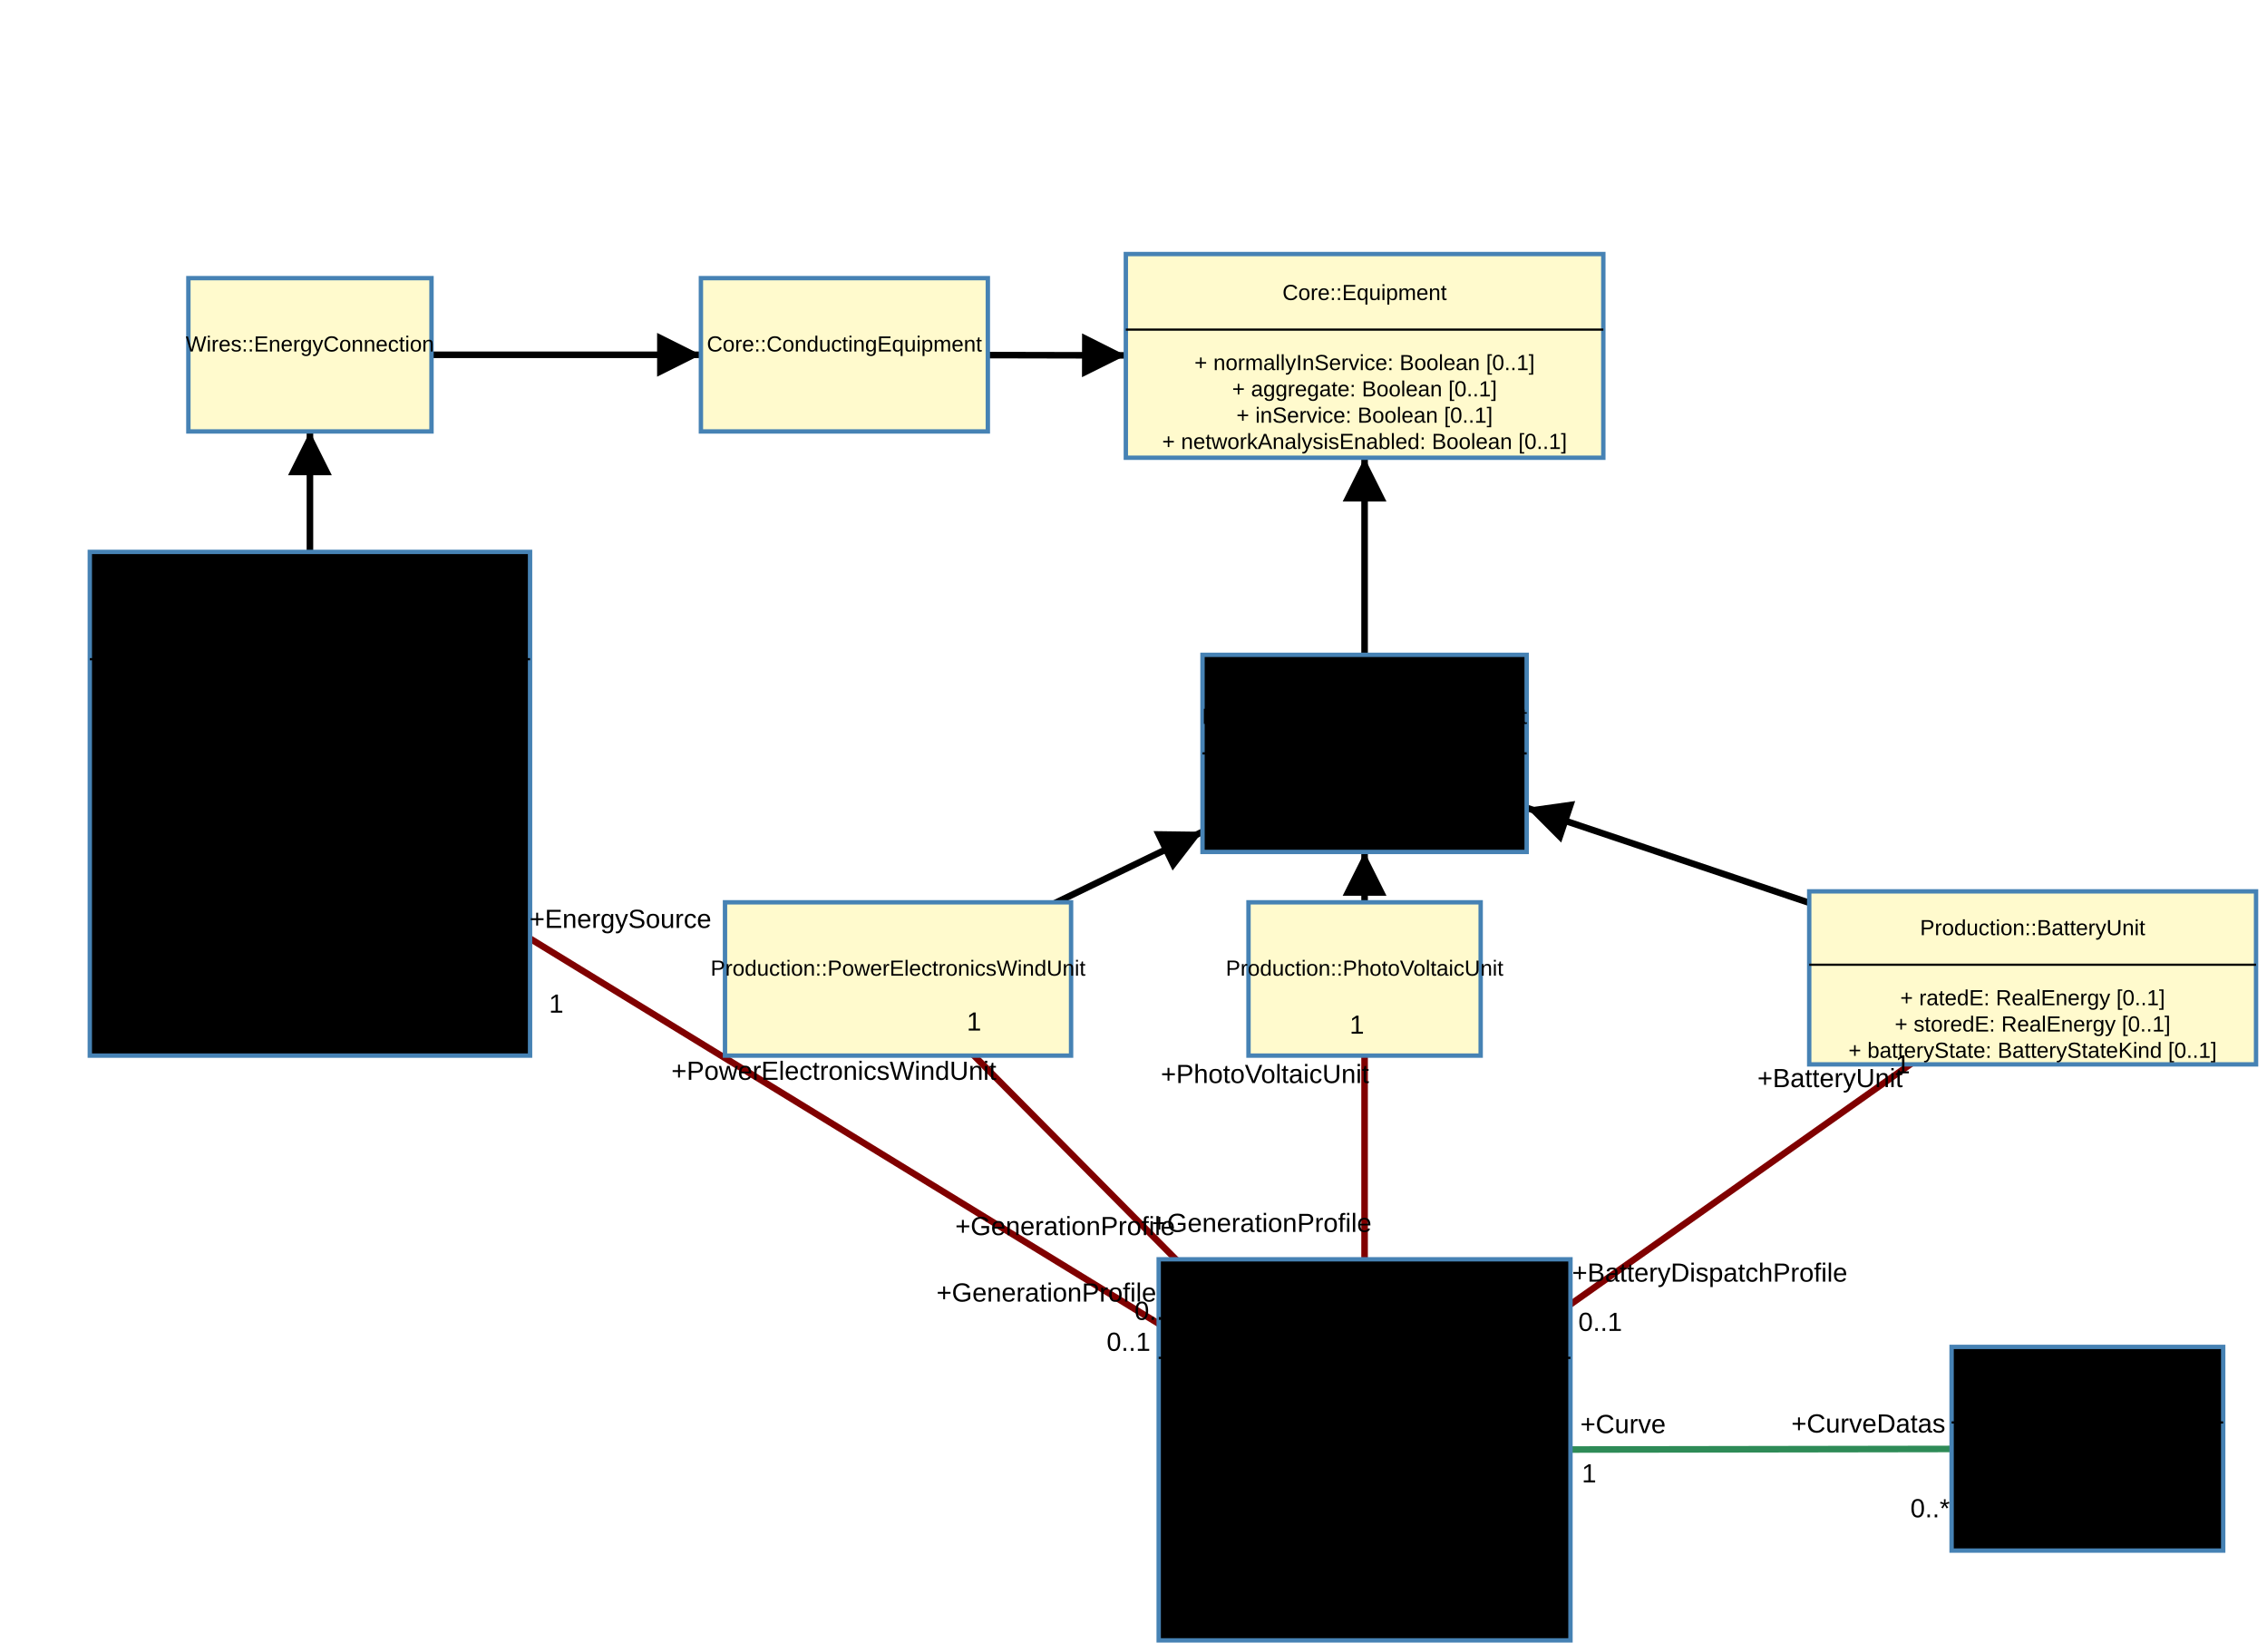
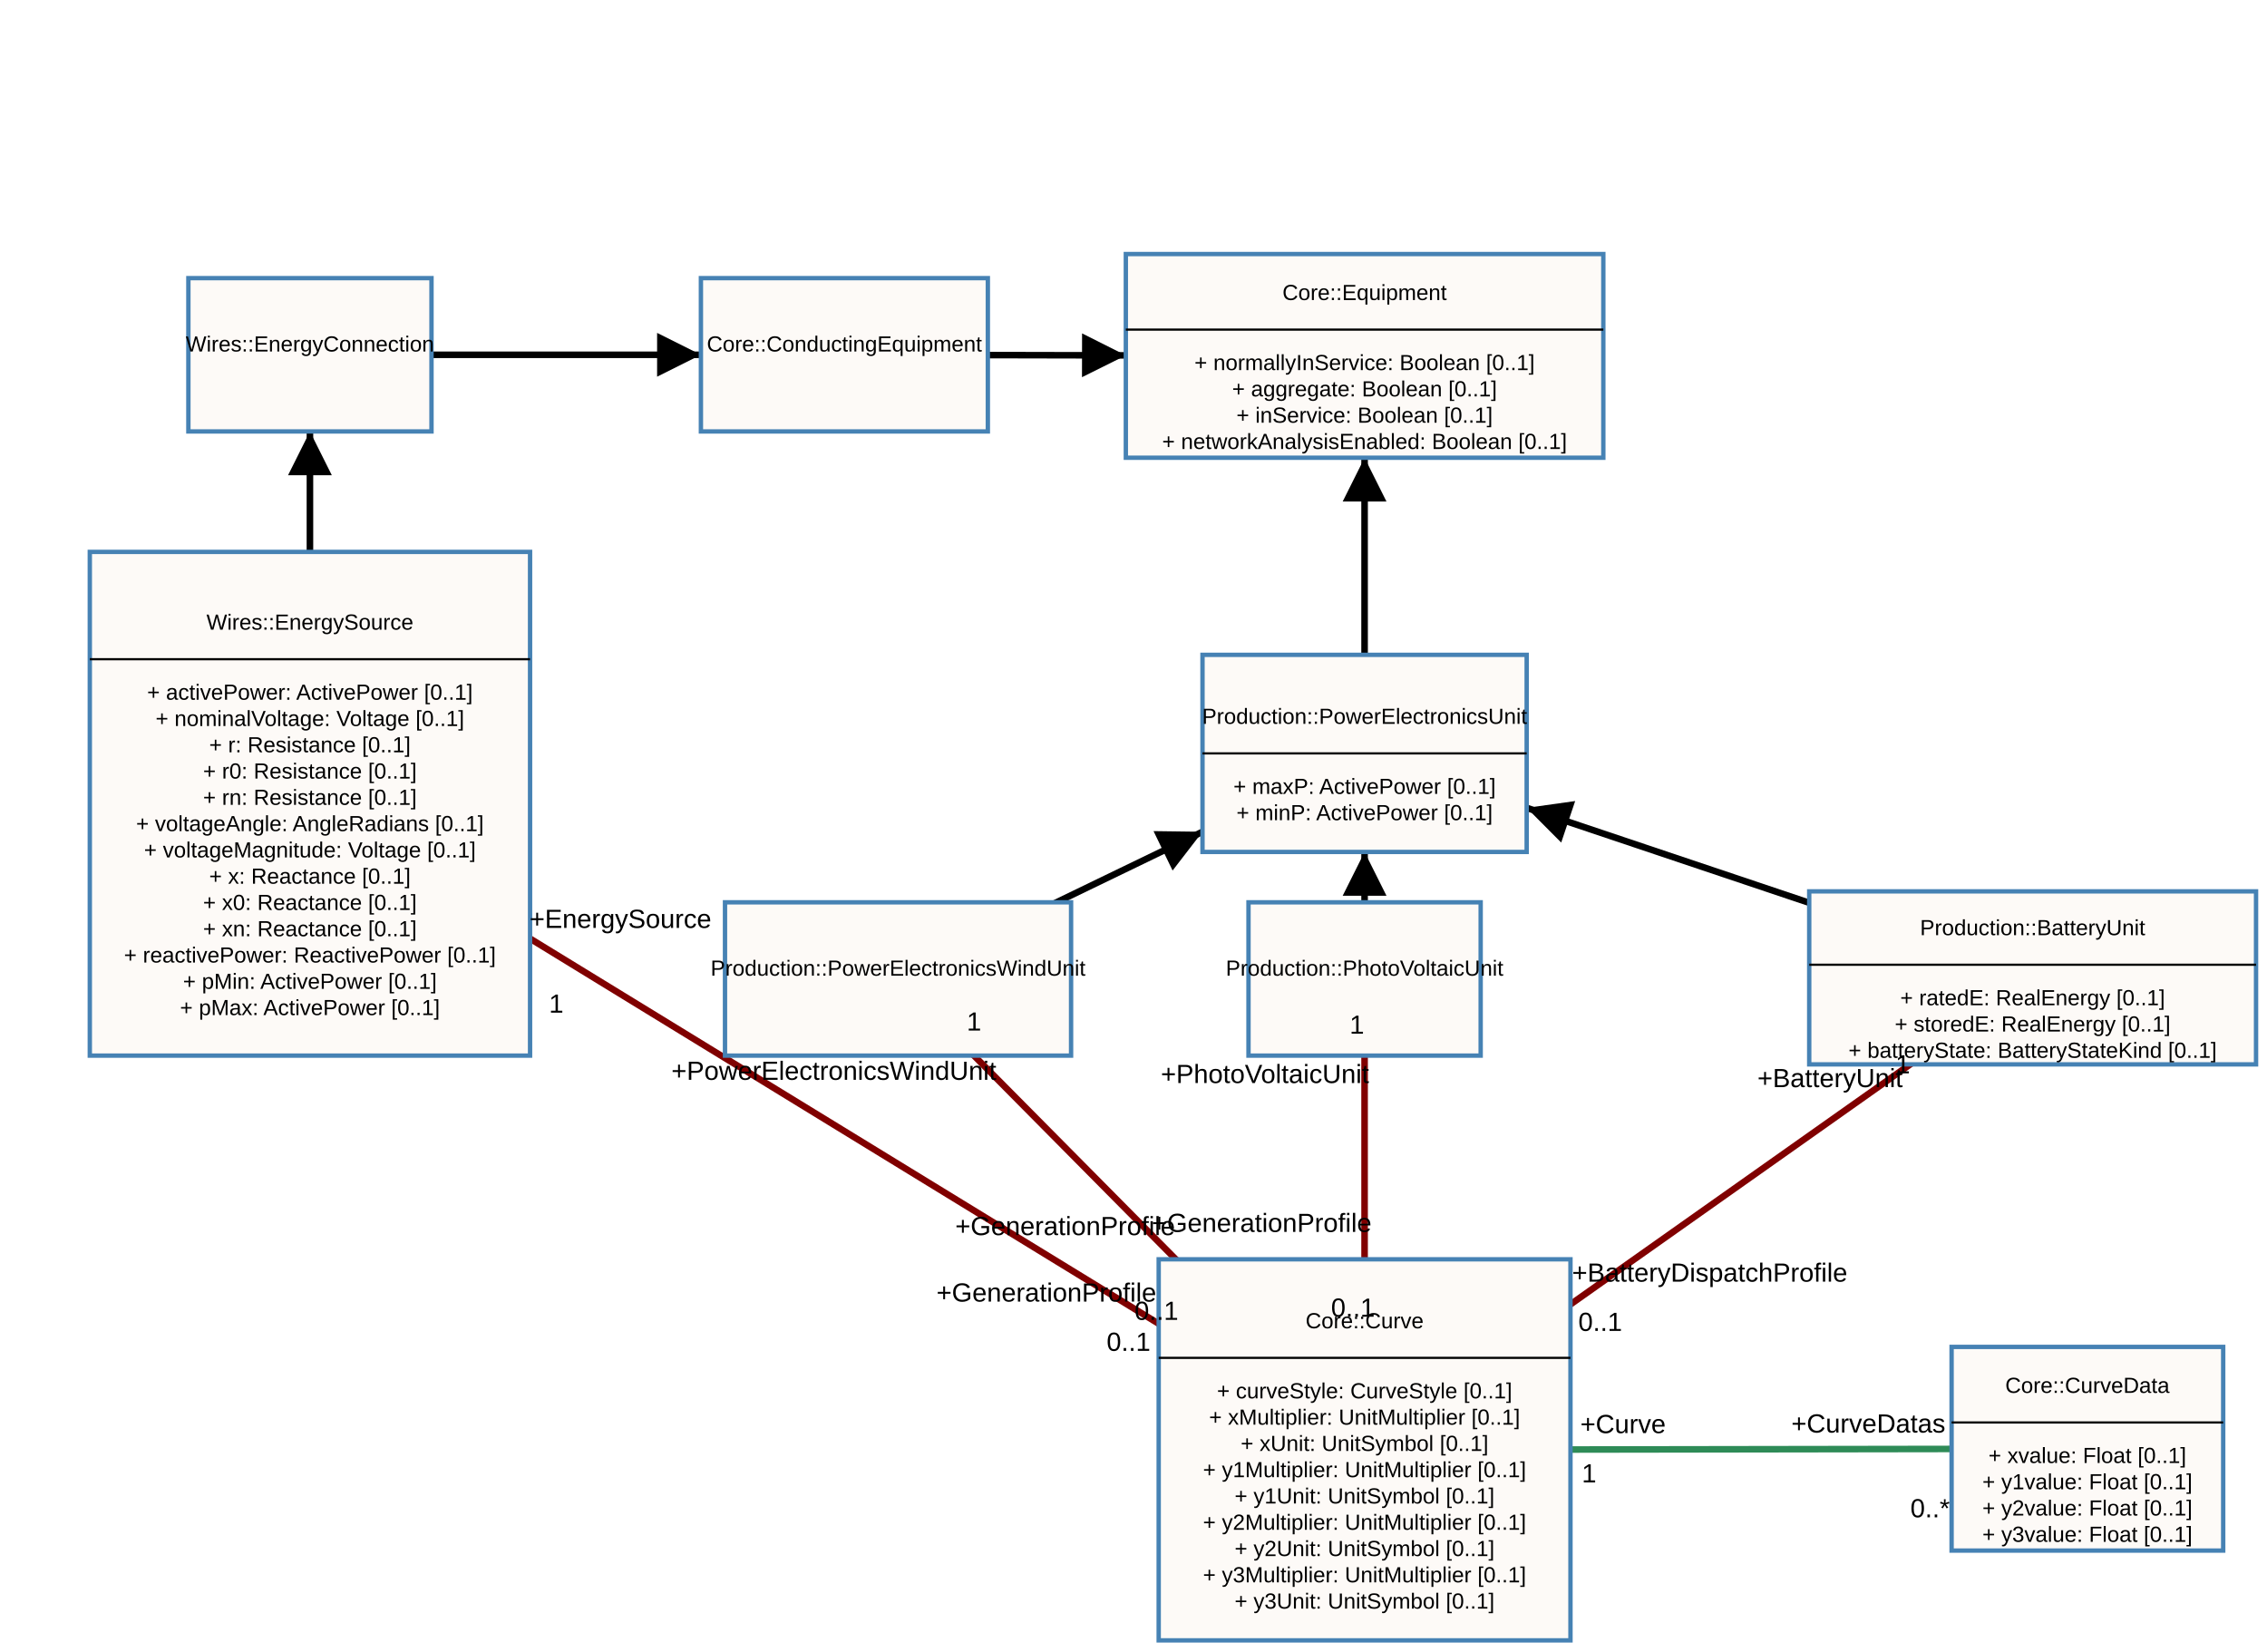
<svg xmlns="http://www.w3.org/2000/svg" width="1035" height="754">
  <g class="zoom-group">
    <defs>
      <marker id="arrowhead" viewBox="-0 -5 10 10" refX="5" refY="0" orient="auto" markerWidth="10" markerHeight="10" xoverflow="visible">
        <path d="M 0,-5 L 10 ,0 L 0,5" fill="black" style="stroke: none;" />
      </marker>
    </defs>
    <line class="link" x1="623" y1="447" x2="623" y2="344" stroke="#000000" stroke-width="3" marker-end="url(#arrowhead)" />
    <line class="link" x1="410" y1="447" x2="623" y2="344" stroke="#000000" stroke-width="3" marker-end="url(#arrowhead)" />
    <line class="link" x1="953" y1="661.5" x2="623" y2="662" stroke="#2e8b57" stroke-width="3" />
    <line class="link" x1="623" y1="662" x2="410" y2="447" stroke="#800000" stroke-width="3" />
    <line class="link" x1="623" y1="662" x2="623" y2="447" stroke="#800000" stroke-width="3" />
    <line class="link" x1="141.5" y1="367" x2="141.5" y2="162" stroke="#000000" stroke-width="3" marker-end="url(#arrowhead)" />
    <line class="link" x1="623" y1="344" x2="623" y2="162.5" stroke="#000000" stroke-width="3" marker-end="url(#arrowhead)" />
    <line class="link" x1="385.5" y1="162" x2="623" y2="162.5" stroke="#000000" stroke-width="3" marker-end="url(#arrowhead)" />
    <line class="link" x1="141.5" y1="162" x2="385.5" y2="162" stroke="#000000" stroke-width="3" marker-end="url(#arrowhead)" />
    <line class="link" x1="928" y1="446.5" x2="623" y2="662" stroke="#800000" stroke-width="3" />
    <line class="link" x1="141.5" y1="367" x2="623" y2="662" stroke="#800000" stroke-width="3" />
    <line class="link" x1="928" y1="446.5" x2="623" y2="344" stroke="#000000" stroke-width="3" marker-end="url(#arrowhead)" />
    <line class="arrow" x2="623" y2="399" x1="623" y1="447" stroke="#000000" stroke-width="2" marker-end="url(#arrowhead)" />
    <line class="arrow" x2="539.997" y2="384.137" x1="410" y1="447" stroke="#000000" stroke-width="2" marker-end="url(#arrowhead)" />
    <line class="arrow" x2="141.5" y2="207" x1="141.5" y1="367" stroke="#000000" stroke-width="2" marker-end="url(#arrowhead)" />
    <line class="arrow" x2="623" y2="219" x1="623" y1="344" stroke="#000000" stroke-width="2" marker-end="url(#arrowhead)" />
    <line class="arrow" x2="504" y2="162.249" x1="385.5" y1="162" stroke="#000000" stroke-width="2" marker-end="url(#arrowhead)" />
    <line class="arrow" x2="310" y2="162" x1="141.5" y1="162" stroke="#000000" stroke-width="2" marker-end="url(#arrowhead)" />
    <line class="arrow" x2="706.479" y2="372.054" x1="928" y1="446.5" stroke="#000000" stroke-width="2" marker-end="url(#arrowhead)" />
    <g class="draggable" transform="translate(549, 299)">
-       <rect class="box" width="148" height="90" style="fill: #000000; stroke: steelblue; stroke-width: 2px; cursor: move;" />
+       <rect class="box" width="148" height="90" style="fill: #fdfaf7; stroke: steelblue; stroke-width: 2px; cursor: move;" />
      <text class="text" x="74" y="28" dy=".35em" text-anchor="middle" style="font-family: Arial, sans-serif; fill: black; font-size: 10px; pointer-events: none;">Production::PowerElectronicsUnit</text>
      <line x1="0" x2="148" y1="45" y2="45" stroke="black" stroke-width="1" />
      <text class="text" x="74" y="60" dy=".35em" text-anchor="middle" style="font-family: Arial, sans-serif; fill: black; font-size: 10px; pointer-events: none;">+  maxP: ActivePower [0..1]</text>
      <text class="text" x="74" y="72" dy=".35em" text-anchor="middle" style="font-family: Arial, sans-serif; fill: black; font-size: 10px; pointer-events: none;">+  minP: ActivePower [0..1]</text>
    </g>
    <g class="draggable" transform="translate(570, 412)">
-       <rect class="box" width="106" height="70" style="fill: #fffacd; stroke: steelblue; stroke-width: 2px; cursor: move;" />
+       <rect class="box" width="106" height="70" style="fill: #fdfaf7; stroke: steelblue; stroke-width: 2px; cursor: move;" />
      <text class="text" x="53" y="30" dy=".35em" text-anchor="middle" style="font-family: Arial, sans-serif; fill: black; font-size: 10px; pointer-events: none;">Production::PhotoVoltaicUnit</text>
    </g>
    <g class="draggable" transform="translate(331, 412)">
-       <rect class="box" width="158" height="70" style="fill: #fffacd; stroke: steelblue; stroke-width: 2px; cursor: move;" />
+       <rect class="box" width="158" height="70" style="fill: #fdfaf7; stroke: steelblue; stroke-width: 2px; cursor: move;" />
      <text class="text" x="79" y="30" dy=".35em" text-anchor="middle" style="font-family: Arial, sans-serif; fill: black; font-size: 10px; pointer-events: none;">Production::PowerElectronicsWindUnit</text>
    </g>
    <g class="draggable" transform="translate(529, 575)">
-       <rect class="box" width="188" height="174" style="fill: #000000; stroke: steelblue; stroke-width: 2px; cursor: move;" />
+       <rect class="box" width="188" height="174" style="fill: #fdfaf7; stroke: steelblue; stroke-width: 2px; cursor: move;" />
      <text class="text" x="94" y="28" dy=".35em" text-anchor="middle" style="font-family: Arial, sans-serif; fill: black; font-size: 10px; pointer-events: none;">Core::Curve</text>
      <line x1="0" x2="188" y1="45" y2="45" stroke="black" stroke-width="1" />
      <text class="text" x="94" y="60" dy=".35em" text-anchor="middle" style="font-family: Arial, sans-serif; fill: black; font-size: 10px; pointer-events: none;">+  curveStyle: CurveStyle [0..1]</text>
      <text class="text" x="94" y="72" dy=".35em" text-anchor="middle" style="font-family: Arial, sans-serif; fill: black; font-size: 10px; pointer-events: none;">+  xMultiplier: UnitMultiplier [0..1]</text>
      <text class="text" x="94" y="84" dy=".35em" text-anchor="middle" style="font-family: Arial, sans-serif; fill: black; font-size: 10px; pointer-events: none;">+  xUnit: UnitSymbol [0..1]</text>
      <text class="text" x="94" y="96" dy=".35em" text-anchor="middle" style="font-family: Arial, sans-serif; fill: black; font-size: 10px; pointer-events: none;">+  y1Multiplier: UnitMultiplier [0..1]</text>
      <text class="text" x="94" y="108" dy=".35em" text-anchor="middle" style="font-family: Arial, sans-serif; fill: black; font-size: 10px; pointer-events: none;">+  y1Unit: UnitSymbol [0..1]</text>
      <text class="text" x="94" y="120" dy=".35em" text-anchor="middle" style="font-family: Arial, sans-serif; fill: black; font-size: 10px; pointer-events: none;">+  y2Multiplier: UnitMultiplier [0..1]</text>
      <text class="text" x="94" y="132" dy=".35em" text-anchor="middle" style="font-family: Arial, sans-serif; fill: black; font-size: 10px; pointer-events: none;">+  y2Unit: UnitSymbol [0..1]</text>
      <text class="text" x="94" y="144" dy=".35em" text-anchor="middle" style="font-family: Arial, sans-serif; fill: black; font-size: 10px; pointer-events: none;">+  y3Multiplier: UnitMultiplier [0..1]</text>
      <text class="text" x="94" y="156" dy=".35em" text-anchor="middle" style="font-family: Arial, sans-serif; fill: black; font-size: 10px; pointer-events: none;">+  y3Unit: UnitSymbol [0..1]</text>
    </g>
    <g class="draggable" transform="translate(891, 615)">
-       <rect class="box" width="124" height="93" style="fill: #000000; stroke: steelblue; stroke-width: 2px; cursor: move;" />
+       <rect class="box" width="124" height="93" style="fill: #fdfaf7; stroke: steelblue; stroke-width: 2px; cursor: move;" />
      <text class="text" x="62" y="17.5" dy=".35em" text-anchor="middle" style="font-family: Arial, sans-serif; fill: black; font-size: 10px; pointer-events: none;">Core::CurveData</text>
      <line x1="0" x2="124" y1="34.5" y2="34.5" stroke="black" stroke-width="1" />
      <text class="text" x="62" y="49.5" dy=".35em" text-anchor="middle" style="font-family: Arial, sans-serif; fill: black; font-size: 10px; pointer-events: none;">+  xvalue: Float [0..1]</text>
      <text class="text" x="62" y="61.5" dy=".35em" text-anchor="middle" style="font-family: Arial, sans-serif; fill: black; font-size: 10px; pointer-events: none;">+  y1value: Float [0..1]</text>
      <text class="text" x="62" y="73.5" dy=".35em" text-anchor="middle" style="font-family: Arial, sans-serif; fill: black; font-size: 10px; pointer-events: none;">+  y2value: Float [0..1]</text>
      <text class="text" x="62" y="85.5" dy=".35em" text-anchor="middle" style="font-family: Arial, sans-serif; fill: black; font-size: 10px; pointer-events: none;">+  y3value: Float [0..1]</text>
    </g>
    <g class="draggable" transform="translate(41, 252)">
-       <rect class="box" width="201" height="230" style="fill: #000000; stroke: steelblue; stroke-width: 2px; cursor: move;" />
+       <rect class="box" width="201" height="230" style="fill: #fdfaf7; stroke: steelblue; stroke-width: 2px; cursor: move;" />
      <text class="text" x="100.5" y="32" dy=".35em" text-anchor="middle" style="font-family: Arial, sans-serif; fill: black; font-size: 10px; pointer-events: none;">Wires::EnergySource</text>
      <line x1="0" x2="201" y1="49" y2="49" stroke="black" stroke-width="1" />
      <text class="text" x="100.5" y="64" dy=".35em" text-anchor="middle" style="font-family: Arial, sans-serif; fill: black; font-size: 10px; pointer-events: none;">+  activePower: ActivePower [0..1]</text>
      <text class="text" x="100.5" y="76" dy=".35em" text-anchor="middle" style="font-family: Arial, sans-serif; fill: black; font-size: 10px; pointer-events: none;">+  nominalVoltage: Voltage [0..1]</text>
      <text class="text" x="100.5" y="88" dy=".35em" text-anchor="middle" style="font-family: Arial, sans-serif; fill: black; font-size: 10px; pointer-events: none;">+  r: Resistance [0..1]</text>
      <text class="text" x="100.5" y="100" dy=".35em" text-anchor="middle" style="font-family: Arial, sans-serif; fill: black; font-size: 10px; pointer-events: none;">+  r0: Resistance [0..1]</text>
      <text class="text" x="100.5" y="112" dy=".35em" text-anchor="middle" style="font-family: Arial, sans-serif; fill: black; font-size: 10px; pointer-events: none;">+  rn: Resistance [0..1]</text>
      <text class="text" x="100.5" y="124" dy=".35em" text-anchor="middle" style="font-family: Arial, sans-serif; fill: black; font-size: 10px; pointer-events: none;">+  voltageAngle: AngleRadians [0..1]</text>
      <text class="text" x="100.5" y="136" dy=".35em" text-anchor="middle" style="font-family: Arial, sans-serif; fill: black; font-size: 10px; pointer-events: none;">+  voltageMagnitude: Voltage [0..1]</text>
      <text class="text" x="100.5" y="148" dy=".35em" text-anchor="middle" style="font-family: Arial, sans-serif; fill: black; font-size: 10px; pointer-events: none;">+  x: Reactance [0..1]</text>
      <text class="text" x="100.5" y="160" dy=".35em" text-anchor="middle" style="font-family: Arial, sans-serif; fill: black; font-size: 10px; pointer-events: none;">+  x0: Reactance [0..1]</text>
      <text class="text" x="100.5" y="172" dy=".35em" text-anchor="middle" style="font-family: Arial, sans-serif; fill: black; font-size: 10px; pointer-events: none;">+  xn: Reactance [0..1]</text>
      <text class="text" x="100.5" y="184" dy=".35em" text-anchor="middle" style="font-family: Arial, sans-serif; fill: black; font-size: 10px; pointer-events: none;">+  reactivePower: ReactivePower [0..1]</text>
      <text class="text" x="100.5" y="196" dy=".35em" text-anchor="middle" style="font-family: Arial, sans-serif; fill: black; font-size: 10px; pointer-events: none;">+  pMin: ActivePower [0..1]</text>
      <text class="text" x="100.5" y="208" dy=".35em" text-anchor="middle" style="font-family: Arial, sans-serif; fill: black; font-size: 10px; pointer-events: none;">+  pMax: ActivePower [0..1]</text>
    </g>
    <g class="draggable" transform="translate(86, 127)">
-       <rect class="box" width="111" height="70" style="fill: #fffacd; stroke: steelblue; stroke-width: 2px; cursor: move;" />
+       <rect class="box" width="111" height="70" style="fill: #fdfaf7; stroke: steelblue; stroke-width: 2px; cursor: move;" />
      <text class="text" x="55.5" y="30" dy=".35em" text-anchor="middle" style="font-family: Arial, sans-serif; fill: black; font-size: 10px; pointer-events: none;">Wires::EnergyConnection</text>
    </g>
    <g class="draggable" transform="translate(514, 116)">
-       <rect class="box" width="218" height="93" style="fill: #fffacd; stroke: steelblue; stroke-width: 2px; cursor: move;" />
+       <rect class="box" width="218" height="93" style="fill: #fdfaf7; stroke: steelblue; stroke-width: 2px; cursor: move;" />
      <text class="text" x="109" y="17.5" dy=".35em" text-anchor="middle" style="font-family: Arial, sans-serif; fill: black; font-size: 10px; pointer-events: none;">Core::Equipment</text>
      <line x1="0" x2="218" y1="34.5" y2="34.5" stroke="black" stroke-width="1" />
      <text class="text" x="109" y="49.5" dy=".35em" text-anchor="middle" style="font-family: Arial, sans-serif; fill: black; font-size: 10px; pointer-events: none;">+  normallyInService: Boolean [0..1]</text>
      <text class="text" x="109" y="61.5" dy=".35em" text-anchor="middle" style="font-family: Arial, sans-serif; fill: black; font-size: 10px; pointer-events: none;">+  aggregate: Boolean [0..1]</text>
      <text class="text" x="109" y="73.5" dy=".35em" text-anchor="middle" style="font-family: Arial, sans-serif; fill: black; font-size: 10px; pointer-events: none;">+  inService: Boolean [0..1]</text>
      <text class="text" x="109" y="85.5" dy=".35em" text-anchor="middle" style="font-family: Arial, sans-serif; fill: black; font-size: 10px; pointer-events: none;">+  networkAnalysisEnabled: Boolean [0..1]</text>
    </g>
    <g class="draggable" transform="translate(320, 127)">
-       <rect class="box" width="131" height="70" style="fill: #fffacd; stroke: steelblue; stroke-width: 2px; cursor: move;" />
+       <rect class="box" width="131" height="70" style="fill: #fdfaf7; stroke: steelblue; stroke-width: 2px; cursor: move;" />
      <text class="text" x="65.5" y="30" dy=".35em" text-anchor="middle" style="font-family: Arial, sans-serif; fill: black; font-size: 10px; pointer-events: none;">Core::ConductingEquipment</text>
    </g>
    <g class="draggable" transform="translate(826, 407)">
-       <rect class="box" width="204" height="79" style="fill: #fffacd; stroke: steelblue; stroke-width: 2px; cursor: move;" />
+       <rect class="box" width="204" height="79" style="fill: #fdfaf7; stroke: steelblue; stroke-width: 2px; cursor: move;" />
      <text class="text" x="102" y="16.5" dy=".35em" text-anchor="middle" style="font-family: Arial, sans-serif; fill: black; font-size: 10px; pointer-events: none;">Production::BatteryUnit</text>
      <line x1="0" x2="204" y1="33.5" y2="33.5" stroke="black" stroke-width="1" />
      <text class="text" x="102" y="48.5" dy=".35em" text-anchor="middle" style="font-family: Arial, sans-serif; fill: black; font-size: 10px; pointer-events: none;">+  ratedE: RealEnergy [0..1]</text>
      <text class="text" x="102" y="60.5" dy=".35em" text-anchor="middle" style="font-family: Arial, sans-serif; fill: black; font-size: 10px; pointer-events: none;">+  storedE: RealEnergy [0..1]</text>
      <text class="text" x="102" y="72.5" dy=".35em" text-anchor="middle" style="font-family: Arial, sans-serif; fill: black; font-size: 10px; pointer-events: none;">+  batteryState: BatteryStateKind [0..1]</text>
    </g>
    <text class="link-text-start-top" x="623" y="407" text-anchor="middle" style="font-family: Arial, sans-serif; font-size: 12px; fill: black;" />
    <text class="link-text-start-top" x="486.88" y="409.823" text-anchor="middle" style="font-family: Arial, sans-serif; font-size: 12px; fill: black;" />
    <text class="link-text-start-top" x="853" y="654.102" text-anchor="middle" style="font-family: Arial, sans-serif; font-size: 12px; fill: black;">+CurveDatas</text>
    <text class="link-text-start-top" x="486.29" y="563.948" text-anchor="middle" style="font-family: Arial, sans-serif; font-size: 12px; fill: black;">+GenerationProfile</text>
    <text class="link-text-start-top" x="576" y="562.5" text-anchor="middle" style="font-family: Arial, sans-serif; font-size: 12px; fill: black;">+GenerationProfile</text>
    <text class="link-text-start-top" x="141.5" y="247" text-anchor="middle" style="font-family: Arial, sans-serif; font-size: 12px; fill: black;" />
    <text class="link-text-start-top" x="623" y="294" text-anchor="middle" style="font-family: Arial, sans-serif; font-size: 12px; fill: black;" />
    <text class="link-text-start-top" x="456" y="162.148" text-anchor="middle" style="font-family: Arial, sans-serif; font-size: 12px; fill: black;" />
    <text class="link-text-start-top" x="202" y="162" text-anchor="middle" style="font-family: Arial, sans-serif; font-size: 12px; fill: black;" />
    <text class="link-text-start-top" x="835.512" y="496.385" text-anchor="middle" style="font-family: Arial, sans-serif; font-size: 12px; fill: black;">+BatteryUnit</text>
    <text class="link-text-start-top" x="283.263" y="423.685" text-anchor="middle" style="font-family: Arial, sans-serif; font-size: 12px; fill: black;">+EnergySource</text>
    <text class="link-text-start-top" x="821.26" y="410.629" text-anchor="middle" style="font-family: Arial, sans-serif; font-size: 12px; fill: black;" />
    <text class="link-text-start-btm" x="623" y="407" dx="0.35em" dy="1.35em" text-anchor="middle" style="font-family: Arial, sans-serif; font-size: 12px; fill: black;" />
    <text class="link-text-start-btm" x="486.88" y="409.823" dx="0.35em" dy="1.35em" text-anchor="middle" style="font-family: Arial, sans-serif; font-size: 12px; fill: black;" />
    <text class="link-text-start-btm" x="877" y="676.602" dx="0.35em" dy="1.35em" text-anchor="middle" style="font-family: Arial, sans-serif; font-size: 12px; fill: black;">0..*</text>
    <text class="link-text-start-btm" x="523.79" y="586.448" dx="0.35em" dy="1.35em" text-anchor="middle" style="font-family: Arial, sans-serif; font-size: 12px; fill: black;">0..1</text>
    <text class="link-text-start-btm" x="613.5" y="585" dx="0.35em" dy="1.35em" text-anchor="middle" style="font-family: Arial, sans-serif; font-size: 12px; fill: black;">0..1</text>
    <text class="link-text-start-btm" x="141.5" y="247" dx="0.35em" dy="1.35em" text-anchor="middle" style="font-family: Arial, sans-serif; font-size: 12px; fill: black;" />
    <text class="link-text-start-btm" x="623" y="294" dx="0.35em" dy="1.35em" text-anchor="middle" style="font-family: Arial, sans-serif; font-size: 12px; fill: black;" />
    <text class="link-text-start-btm" x="456" y="162.148" dx="0.35em" dy="1.35em" text-anchor="middle" style="font-family: Arial, sans-serif; font-size: 12px; fill: black;" />
    <text class="link-text-start-btm" x="202" y="162" dx="0.35em" dy="1.35em" text-anchor="middle" style="font-family: Arial, sans-serif; font-size: 12px; fill: black;" />
    <text class="link-text-start-btm" x="864.512" y="473.885" dx="0.35em" dy="1.35em" text-anchor="middle" style="font-family: Arial, sans-serif; font-size: 12px; fill: black;">1</text>
    <text class="link-text-start-btm" x="249.763" y="446.185" dx="0.35em" dy="1.35em" text-anchor="middle" style="font-family: Arial, sans-serif; font-size: 12px; fill: black;">1</text>
    <text class="link-text-start-btm" x="821.26" y="410.629" dx="0.35em" dy="1.35em" text-anchor="middle" style="font-family: Arial, sans-serif; font-size: 12px; fill: black;" />
    <text class="link-text-end-top" x="623" y="394" text-anchor="middle" style="font-family: Arial, sans-serif; font-size: 12px; fill: black;" />
    <text class="link-text-end-top" x="544.499" y="381.961" text-anchor="middle" style="font-family: Arial, sans-serif; font-size: 12px; fill: black;" />
    <text class="link-text-end-top" x="741" y="654.35" text-anchor="middle" style="font-family: Arial, sans-serif; font-size: 12px; fill: black;">+Curve</text>
    <text class="link-text-end-top" x="380.693" y="493.052" text-anchor="middle" style="font-family: Arial, sans-serif; font-size: 12px; fill: black;">+PowerElectronicsWindUnit</text>
    <text class="link-text-end-top" x="577.5" y="494.5" text-anchor="middle" style="font-family: Arial, sans-serif; font-size: 12px; fill: black;">+PhotoVoltaicUnit</text>
    <text class="link-text-end-top" x="141.5" y="202" text-anchor="middle" style="font-family: Arial, sans-serif; font-size: 12px; fill: black;" />
    <text class="link-text-end-top" x="623" y="214" text-anchor="middle" style="font-family: Arial, sans-serif; font-size: 12px; fill: black;" />
    <text class="link-text-end-top" x="509" y="162.26" text-anchor="middle" style="font-family: Arial, sans-serif; font-size: 12px; fill: black;" />
    <text class="link-text-end-top" x="315" y="162" text-anchor="middle" style="font-family: Arial, sans-serif; font-size: 12px; fill: black;" />
    <text class="link-text-end-top" x="780.584" y="585.198" text-anchor="middle" style="font-family: Arial, sans-serif; font-size: 12px; fill: black;">+BatteryDispatchProfile</text>
    <text class="link-text-end-top" x="477.737" y="594.297" text-anchor="middle" style="font-family: Arial, sans-serif; font-size: 12px; fill: black;">+GenerationProfile</text>
    <text class="link-text-end-top" x="701.74" y="370.462" text-anchor="middle" style="font-family: Arial, sans-serif; font-size: 12px; fill: black;" />
    <text class="link-text-end-btm" x="623" y="394" text-anchor="middle" style="font-family: Arial, sans-serif; font-size: 12px; fill: black;" />
    <text class="link-text-end-btm" x="544.499" y="381.961" text-anchor="middle" style="font-family: Arial, sans-serif; font-size: 12px; fill: black;" />
    <text class="link-text-end-btm" x="725.5" y="676.85" text-anchor="middle" style="font-family: Arial, sans-serif; font-size: 12px; fill: black;">1</text>
    <text class="link-text-end-btm" x="444.693" y="470.552" text-anchor="middle" style="font-family: Arial, sans-serif; font-size: 12px; fill: black;">1</text>
    <text class="link-text-end-btm" x="619.5" y="472" text-anchor="middle" style="font-family: Arial, sans-serif; font-size: 12px; fill: black;">1</text>
    <text class="link-text-end-btm" x="141.5" y="202" text-anchor="middle" style="font-family: Arial, sans-serif; font-size: 12px; fill: black;" />
    <text class="link-text-end-btm" x="623" y="214" text-anchor="middle" style="font-family: Arial, sans-serif; font-size: 12px; fill: black;" />
    <text class="link-text-end-btm" x="509" y="162.26" text-anchor="middle" style="font-family: Arial, sans-serif; font-size: 12px; fill: black;" />
    <text class="link-text-end-btm" x="315" y="162" text-anchor="middle" style="font-family: Arial, sans-serif; font-size: 12px; fill: black;" />
    <text class="link-text-end-btm" x="730.584" y="607.698" text-anchor="middle" style="font-family: Arial, sans-serif; font-size: 12px; fill: black;">0..1</text>
    <text class="link-text-end-btm" x="515.237" y="616.797" text-anchor="middle" style="font-family: Arial, sans-serif; font-size: 12px; fill: black;">0..1</text>
    <text class="link-text-end-btm" x="701.74" y="370.462" text-anchor="middle" style="font-family: Arial, sans-serif; font-size: 12px; fill: black;" />
  </g>
</svg>
